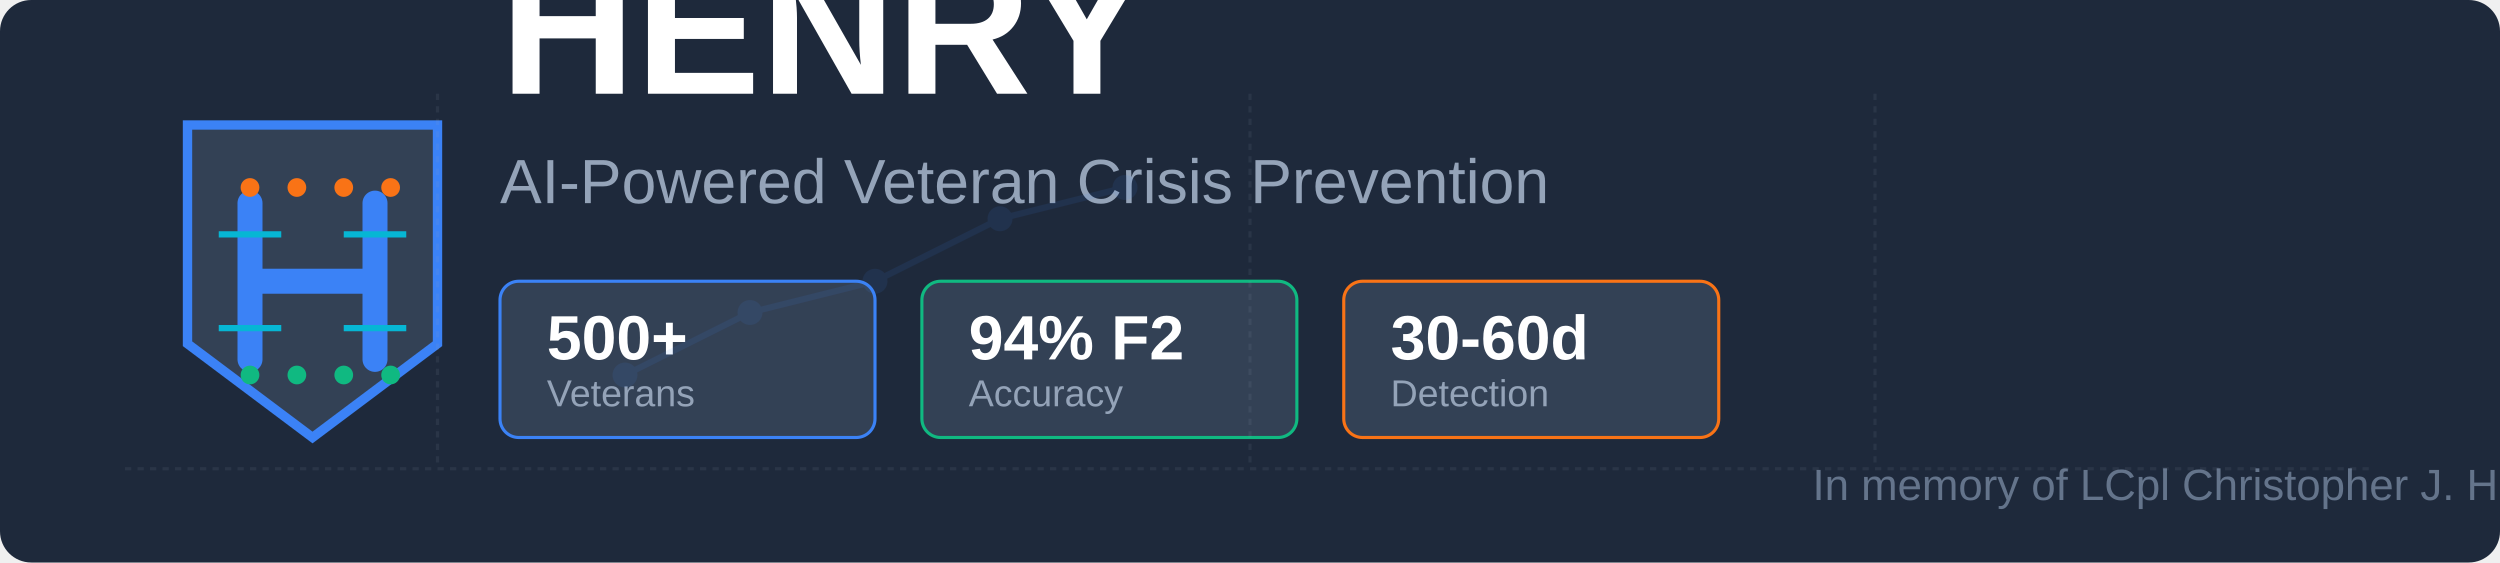
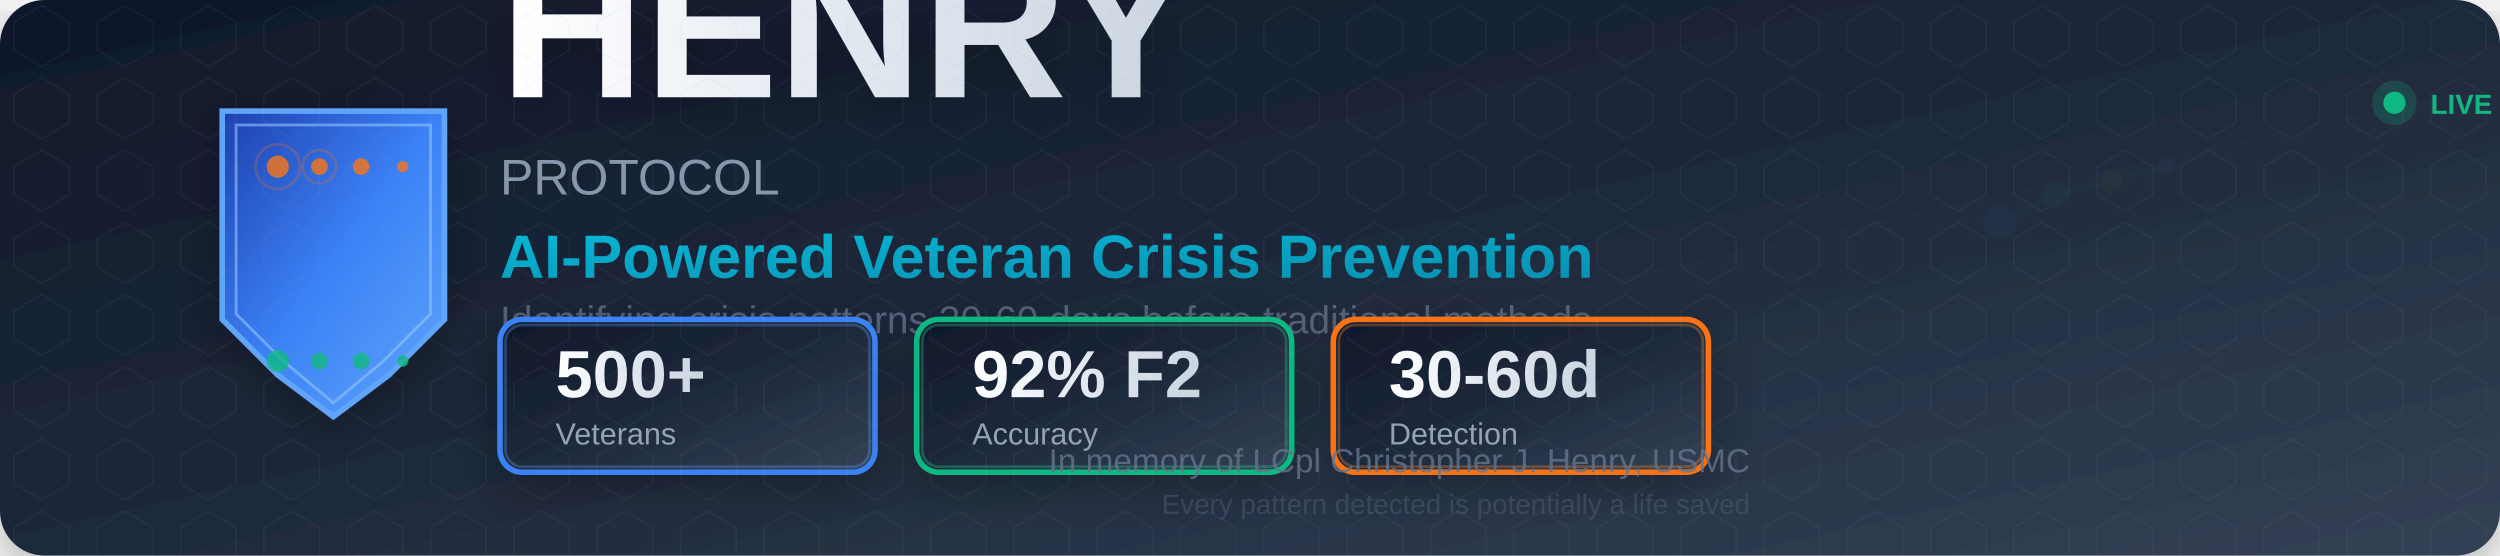
- <svg xmlns="http://www.w3.org/2000/svg" width="800" height="180" viewBox="0 0 800 180">
-   <rect width="800" height="180" fill="#1e293b" rx="10" />
-   <g transform="translate(40, 30)">
-     <path d="M60,10 L100,10 L100,80 L80,95 L60,110 L40,95 L20,80 L20,10 L60,10 Z" fill="#334155" stroke="#3b82f6" stroke-width="3" />
-     <path d="M40,35 L40,85 M40,60 L80,60 M80,35 L80,85" stroke="#3b82f6" stroke-width="8" stroke-linecap="round" fill="none" />
-     <line x1="30" y1="45" x2="50" y2="45" stroke="#06b6d4" stroke-width="2" />
-     <line x1="70" y1="45" x2="90" y2="45" stroke="#06b6d4" stroke-width="2" />
-     <line x1="30" y1="75" x2="50" y2="75" stroke="#06b6d4" stroke-width="2" />
-     <line x1="70" y1="75" x2="90" y2="75" stroke="#06b6d4" stroke-width="2" />
-     <circle cx="40" cy="30" r="3" fill="#f97316" />
-     <circle cx="55" cy="30" r="3" fill="#f97316" />
-     <circle cx="70" cy="30" r="3" fill="#f97316" />
-     <circle cx="85" cy="30" r="3" fill="#f97316" />
-     <circle cx="40" cy="90" r="3" fill="#10b981" />
-     <circle cx="55" cy="90" r="3" fill="#10b981" />
-     <circle cx="70" cy="90" r="3" fill="#10b981" />
-     <circle cx="85" cy="90" r="3" fill="#10b981" />
+ <svg xmlns="http://www.w3.org/2000/svg" width="900" height="200" viewBox="0 0 900 200">
+   <defs>
+     <linearGradient id="bgGradient" x1="0%" y1="0%" x2="100%" y2="100%">
+       <stop offset="0%" style="stop-color:#0f172a;stop-opacity:1" />
+       <stop offset="50%" style="stop-color:#1e293b;stop-opacity:1" />
+       <stop offset="100%" style="stop-color:#334155;stop-opacity:1" />
+     </linearGradient>
+     <linearGradient id="shieldGradient" x1="0%" y1="0%" x2="100%" y2="100%">
+       <stop offset="0%" style="stop-color:#1e40af;stop-opacity:1" />
+       <stop offset="50%" style="stop-color:#3b82f6;stop-opacity:1" />
+       <stop offset="100%" style="stop-color:#60a5fa;stop-opacity:1" />
+     </linearGradient>
+     <linearGradient id="textGradient" x1="0%" y1="0%" x2="100%" y2="0%">
+       <stop offset="0%" style="stop-color:#ffffff;stop-opacity:1" />
+       <stop offset="50%" style="stop-color:#e2e8f0;stop-opacity:1" />
+       <stop offset="100%" style="stop-color:#cbd5e1;stop-opacity:1" />
+     </linearGradient>
+     <linearGradient id="accentGradient" x1="0%" y1="0%" x2="100%" y2="100%">
+       <stop offset="0%" style="stop-color:#06b6d4;stop-opacity:1" />
+       <stop offset="100%" style="stop-color:#0891b2;stop-opacity:1" />
+     </linearGradient>
+     <filter id="dropShadow" x="-50%" y="-50%" width="200%" height="200%">
+       <feDropShadow dx="0" dy="4" stdDeviation="8" flood-color="#000000" flood-opacity="0.3" />
+     </filter>
+     <filter id="innerShadow" x="-50%" y="-50%" width="200%" height="200%">
+       <feOffset dx="0" dy="2" />
+       <feGaussianBlur stdDeviation="3" result="offset-blur" />
+       <feFlood flood-color="#000000" flood-opacity="0.2" />
+       <feComposite in2="offset-blur" operator="in" />
+     </filter>
+   </defs>
+   <rect width="900" height="200" fill="url(#bgGradient)" rx="16" filter="url(#dropShadow)" />
+   <g transform="translate(50, 25)" filter="url(#dropShadow)">
+     <path d="M70,15 L110,15 L110,90 L90,110 L70,125 L50,110 L30,90 L30,15 L70,15 Z" fill="url(#shieldGradient)" stroke="#60a5fa" stroke-width="2" />
+     <path d="M70,20 L105,20 L105,88 L88,105 L70,120 L52,105 L35,88 L35,20 L70,20 Z" fill="none" stroke="#93c5fd" stroke-width="1" opacity="0.6" />
+     <g stroke="url(#textGradient)" stroke-width="10" stroke-linecap="round" fill="none" filter="url(#innerShadow)">
+       <path d="M45,40 L45,100" />
+       <path d="M45,70 L95,70" />
+       <path d="M95,40 L95,100" />
+     </g>
+     <g opacity="0.8">
+       <circle cx="50" cy="35" r="8" fill="none" stroke="#f97316" stroke-width="1" opacity="0.3">
+         <animate attributeName="r" values="4;12;4" dur="2s" repeatCount="indefinite" />
+         <animate attributeName="opacity" values="0.8;0;0.8" dur="2s" repeatCount="indefinite" />
+       </circle>
+       <circle cx="65" cy="35" r="6" fill="none" stroke="#f97316" stroke-width="1" opacity="0.3">
+         <animate attributeName="r" values="3;9;3" dur="1.5s" repeatCount="indefinite" />
+         <animate attributeName="opacity" values="0.6;0;0.6" dur="1.5s" repeatCount="indefinite" />
+       </circle>
+       <circle cx="50" cy="35" r="4" fill="#f97316" />
+       <circle cx="65" cy="35" r="3" fill="#f97316" />
+       <circle cx="80" cy="35" r="3" fill="#f97316" />
+       <circle cx="95" cy="35" r="2" fill="#f97316" />
+       <circle cx="50" cy="105" r="4" fill="#10b981" />
+       <circle cx="65" cy="105" r="3" fill="#10b981" />
+       <circle cx="80" cy="105" r="3" fill="#10b981" />
+       <circle cx="95" cy="105" r="2" fill="#10b981" />
+       <line x1="50" y1="35" x2="95" y2="35" stroke="url(#accentGradient)" stroke-width="2" stroke-dasharray="4,2" />
+       <line x1="50" y1="105" x2="95" y2="105" stroke="url(#accentGradient)" stroke-width="2" stroke-dasharray="4,2" />
+     </g>
  </g>
-   <g transform="translate(160, 30)">
-     <text font-family="Arial, sans-serif" font-size="60" font-weight="bold" fill="#ffffff">
+   <g transform="translate(180, 35)">
+     <text font-family="'Segoe UI', Arial, sans-serif" font-size="72" font-weight="900" fill="url(#textGradient)" filter="url(#dropShadow)">
      HENRY
    </text>
-     <text font-family="Arial, sans-serif" font-size="20" fill="#94a3b8" y="35">
+     <text font-family="'Segoe UI', Arial, sans-serif" font-size="18" fill="#94a3b8" y="35" opacity="0.9">
+       PROTOCOL
+     </text>
+     <text font-family="'Segoe UI', Arial, sans-serif" font-size="22" fill="url(#accentGradient)" y="65" font-weight="600">
      AI-Powered Veteran Crisis Prevention
    </text>
+     <text font-family="'Segoe UI', Arial, sans-serif" font-size="14" fill="#64748b" y="85" opacity="0.8">
+       Identifying crisis patterns 30-60 days before traditional methods
+     </text>
  </g>
-   <g transform="translate(160, 90)">
-     <rect x="0" y="0" width="120" height="50" rx="6" fill="#334155" stroke="#3b82f6" stroke-width="1" />
-     <text font-family="Arial, sans-serif" font-size="20" font-weight="bold" fill="#ffffff" x="15" y="25">500+</text>
-     <text font-family="Arial, sans-serif" font-size="12" fill="#94a3b8" x="15" y="40">Veterans</text>
-     <rect x="135" y="0" width="120" height="50" rx="6" fill="#334155" stroke="#10b981" stroke-width="1" />
-     <text font-family="Arial, sans-serif" font-size="20" font-weight="bold" fill="#ffffff" x="150" y="25">94% F2</text>
-     <text font-family="Arial, sans-serif" font-size="12" fill="#94a3b8" x="150" y="40">Accuracy</text>
-     <rect x="270" y="0" width="120" height="50" rx="6" fill="#334155" stroke="#f97316" stroke-width="1" />
-     <text font-family="Arial, sans-serif" font-size="20" font-weight="bold" fill="#ffffff" x="285" y="25">30-60d</text>
-     <text font-family="Arial, sans-serif" font-size="12" fill="#94a3b8" x="285" y="40">Detection</text>
+   <g transform="translate(180, 115)">
+     <g filter="url(#dropShadow)">
+       <rect x="0" y="0" width="135" height="55" rx="8" fill="url(#bgGradient)" stroke="#3b82f6" stroke-width="2" />
+       <rect x="2" y="2" width="131" height="51" rx="6" fill="none" stroke="#60a5fa" stroke-width="1" opacity="0.3" />
+       <text font-family="'Segoe UI', Arial, sans-serif" font-size="24" font-weight="bold" fill="url(#textGradient)" x="20" y="28">500+</text>
+       <text font-family="'Segoe UI', Arial, sans-serif" font-size="11" fill="#94a3b8" x="20" y="45">Veterans</text>
+     </g>
+     <g filter="url(#dropShadow)">
+       <rect x="150" y="0" width="135" height="55" rx="8" fill="url(#bgGradient)" stroke="#10b981" stroke-width="2" />
+       <rect x="152" y="2" width="131" height="51" rx="6" fill="none" stroke="#34d399" stroke-width="1" opacity="0.3" />
+       <text font-family="'Segoe UI', Arial, sans-serif" font-size="24" font-weight="bold" fill="url(#textGradient)" x="170" y="28">92% F2</text>
+       <text font-family="'Segoe UI', Arial, sans-serif" font-size="11" fill="#94a3b8" x="170" y="45">Accuracy</text>
+     </g>
+     <g filter="url(#dropShadow)">
+       <rect x="300" y="0" width="135" height="55" rx="8" fill="url(#bgGradient)" stroke="#f97316" stroke-width="2" />
+       <rect x="302" y="2" width="131" height="51" rx="6" fill="none" stroke="#fb923c" stroke-width="1" opacity="0.3" />
+       <text font-family="'Segoe UI', Arial, sans-serif" font-size="24" font-weight="bold" fill="url(#textGradient)" x="320" y="28">30-60d</text>
+       <text font-family="'Segoe UI', Arial, sans-serif" font-size="11" fill="#94a3b8" x="320" y="45">Detection</text>
+     </g>
  </g>
-   <text font-family="Arial, sans-serif" font-size="14" fill="#64748b" x="580" y="160">
-     In memory of LCpl Christopher J. Henry
-   </text>
-   <g opacity="0.1">
-     <line x1="40" y1="150" x2="760" y2="150" stroke="#94a3b8" stroke-width="1" stroke-dasharray="2,2" />
-     <line x1="140" y1="30" x2="140" y2="150" stroke="#94a3b8" stroke-width="1" stroke-dasharray="2,2" />
-     <line x1="400" y1="30" x2="400" y2="150" stroke="#94a3b8" stroke-width="1" stroke-dasharray="2,2" />
-     <line x1="600" y1="30" x2="600" y2="150" stroke="#94a3b8" stroke-width="1" stroke-dasharray="2,2" />
-     <circle cx="200" cy="120" r="4" fill="#3b82f6" />
-     <circle cx="240" cy="100" r="4" fill="#3b82f6" />
-     <circle cx="280" cy="90" r="4" fill="#3b82f6" />
-     <circle cx="320" cy="70" r="4" fill="#3b82f6" />
-     <circle cx="360" cy="60" r="4" fill="#3b82f6" />
-     <polyline points="200,120 240,100 280,90 320,70 360,60" stroke="#3b82f6" stroke-width="2" fill="none" />
+   <g transform="translate(630, 170)">
+     <text font-family="'Segoe UI', Arial, sans-serif" font-size="12" fill="#64748b" opacity="0.8" text-anchor="end">
+       In memory of LCpl Christopher J. Henry, USMC
+     </text>
+     <text font-family="'Segoe UI', Arial, sans-serif" font-size="10" fill="#475569" opacity="0.6" text-anchor="end" y="15">
+       Every pattern detected is potentially a life saved
+     </text>
+   </g>
+   <g opacity="0.08">
+     <defs>
+       <pattern id="hexPattern" x="0" y="0" width="30" height="26" patternUnits="userSpaceOnUse">
+         <polygon points="15,2 25,8 25,18 15,24 5,18 5,8" fill="none" stroke="#94a3b8" stroke-width="0.5" />
+       </pattern>
+     </defs>
+     <rect width="900" height="200" fill="url(#hexPattern)" />
+     <g transform="translate(700, 50)">
+       <circle cx="20" cy="30" r="6" fill="#3b82f6" opacity="0.4" />
+       <circle cx="40" cy="20" r="5" fill="#10b981" opacity="0.4" />
+       <circle cx="60" cy="15" r="4" fill="#f97316" opacity="0.4" />
+       <circle cx="80" cy="10" r="3" fill="#8b5cf6" opacity="0.4" />
+       <polyline points="20,30 40,20 60,15 80,10" stroke="#06b6d4" stroke-width="1.5" fill="none" opacity="0.3" />
+     </g>
+     <g transform="translate(750, 120)" opacity="0.3">
+       <circle cx="10" cy="10" r="2" fill="#3b82f6" />
+       <circle cx="30" cy="5" r="2" fill="#10b981" />
+       <circle cx="30" cy="15" r="2" fill="#f97316" />
+       <circle cx="50" cy="10" r="2" fill="#8b5cf6" />
+       <line x1="10" y1="10" x2="30" y2="5" stroke="#06b6d4" stroke-width="0.5" />
+       <line x1="10" y1="10" x2="30" y2="15" stroke="#06b6d4" stroke-width="0.5" />
+       <line x1="30" y1="5" x2="50" y2="10" stroke="#06b6d4" stroke-width="0.5" />
+       <line x1="30" y1="15" x2="50" y2="10" stroke="#06b6d4" stroke-width="0.5" />
+     </g>
+   </g>
+   <g transform="translate(850, 25)">
+     <circle cx="12" cy="12" r="8" fill="#10b981" opacity="0.2" />
+     <circle cx="12" cy="12" r="4" fill="#10b981">
+       <animate attributeName="opacity" values="1;0.5;1" dur="2s" repeatCount="indefinite" />
+     </circle>
+     <text font-family="'Segoe UI', Arial, sans-serif" font-size="10" fill="#10b981" x="25" y="16" font-weight="600">LIVE</text>
  </g>
</svg>
